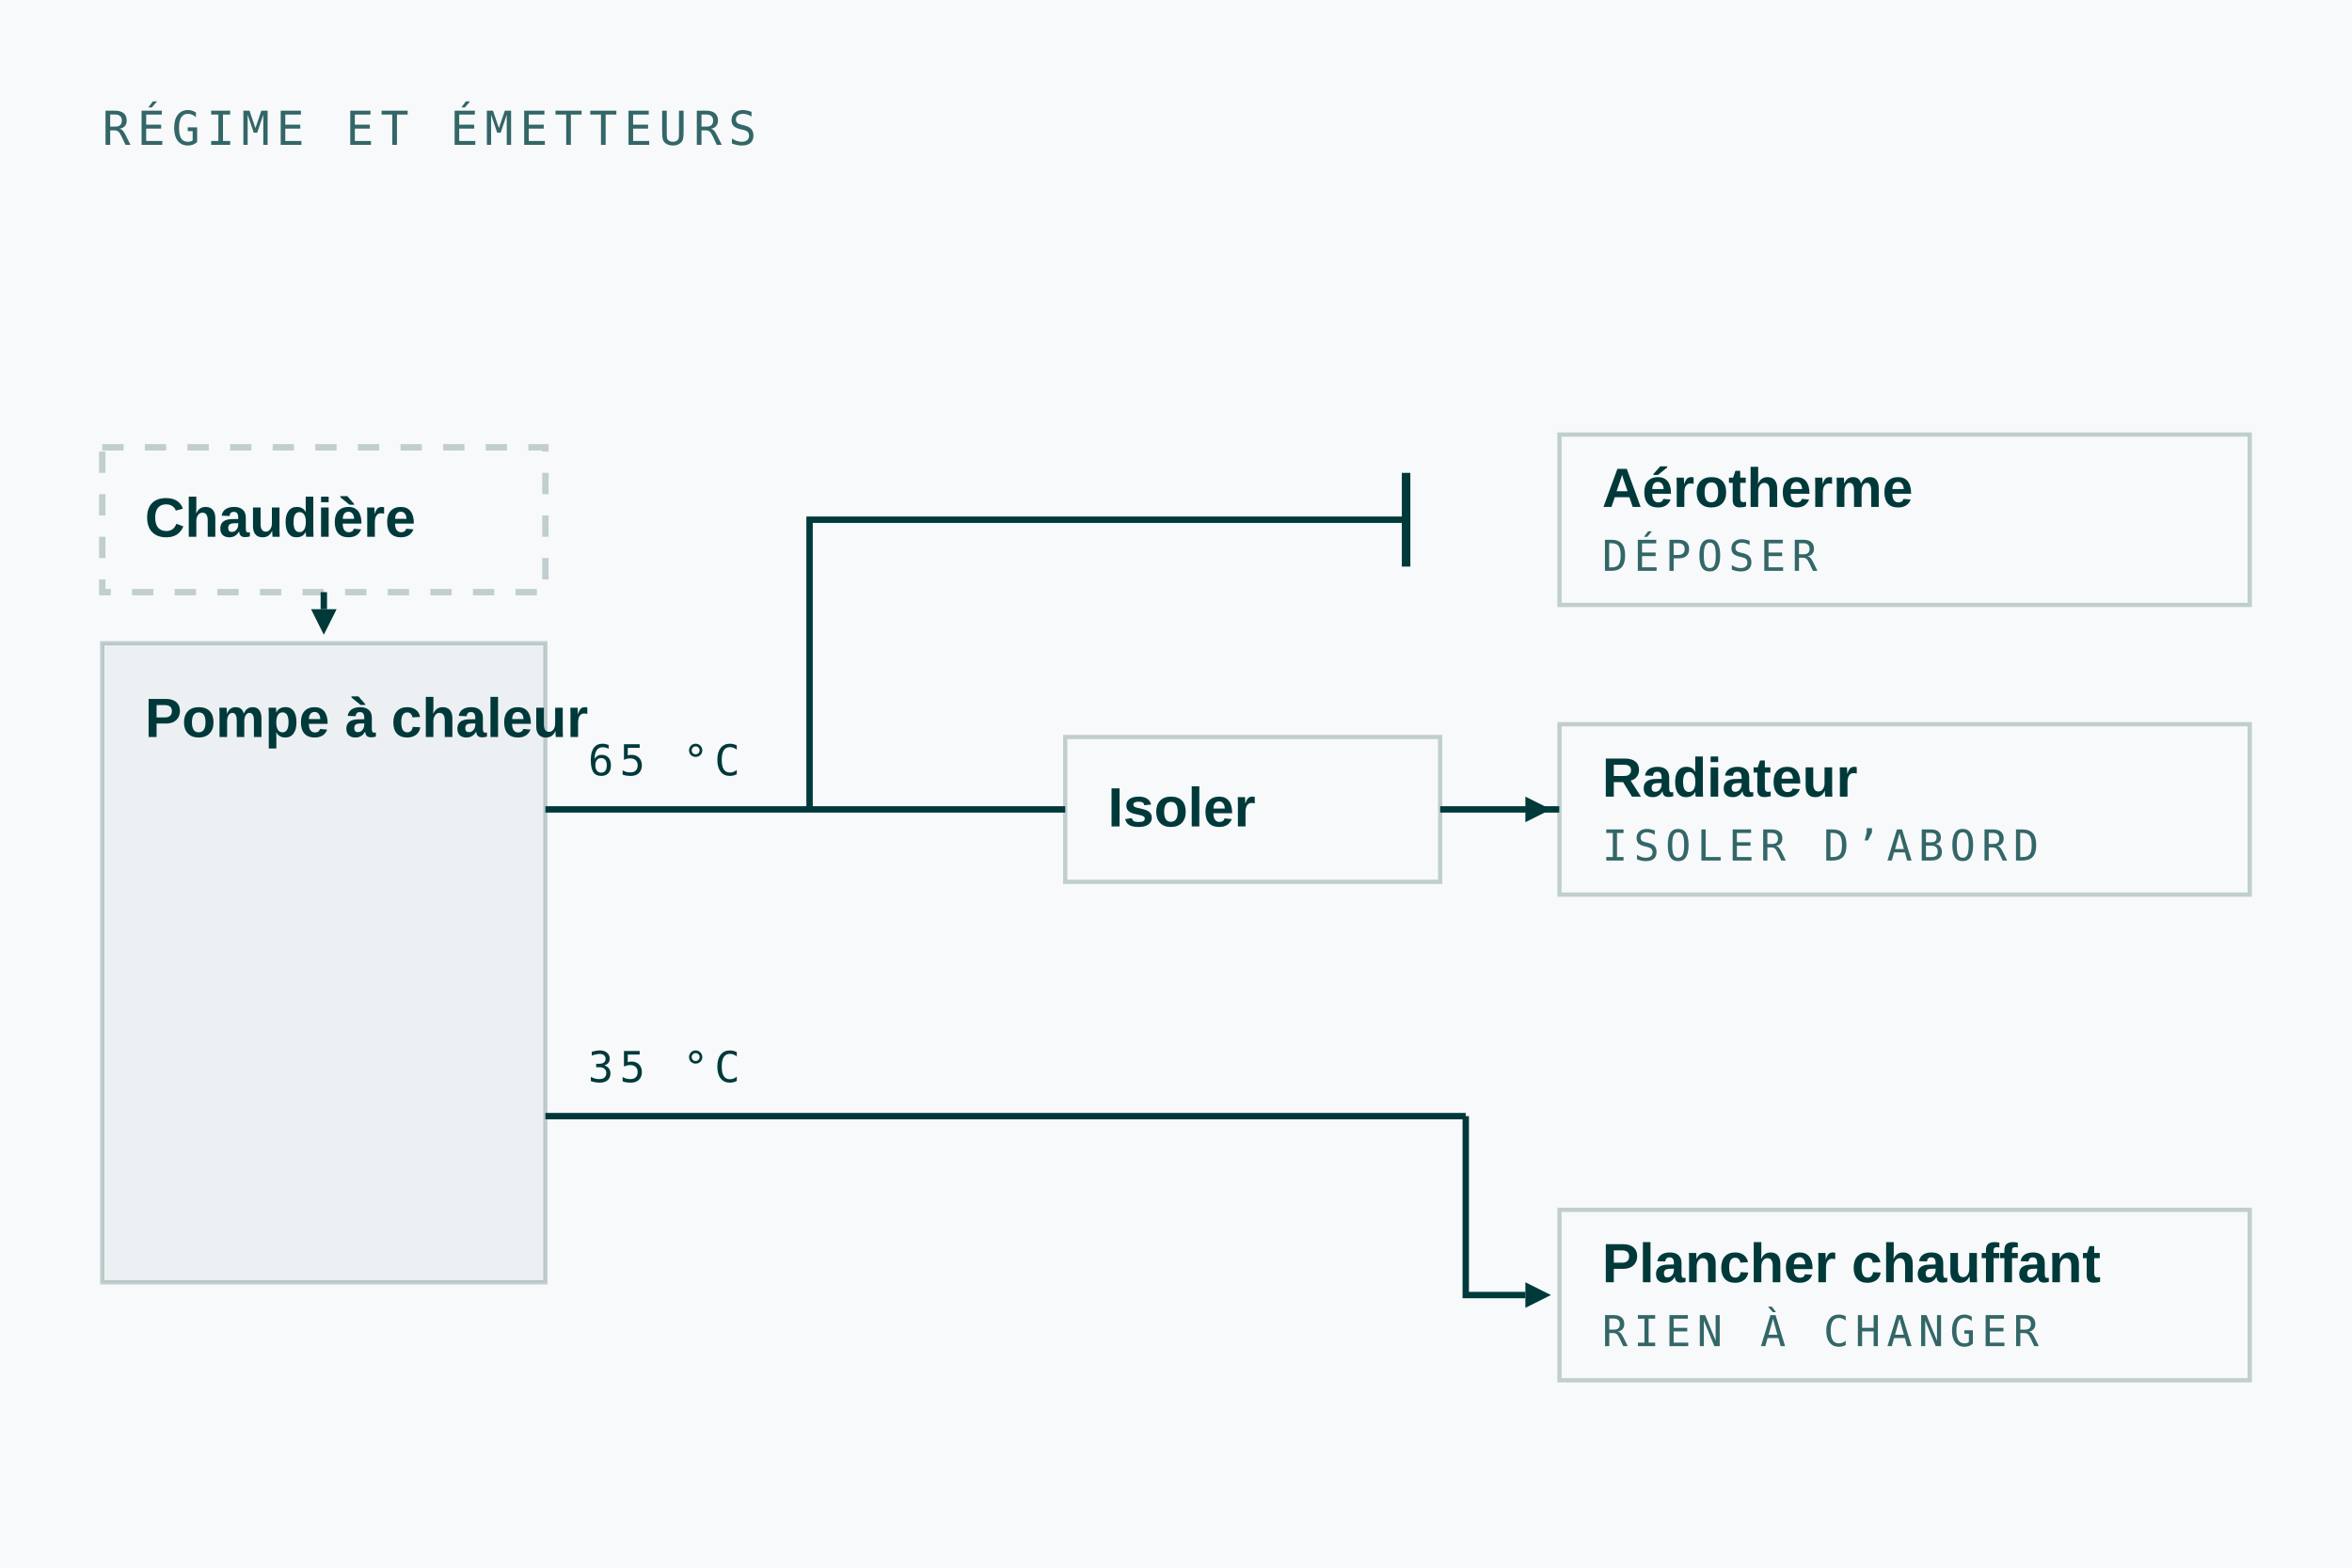
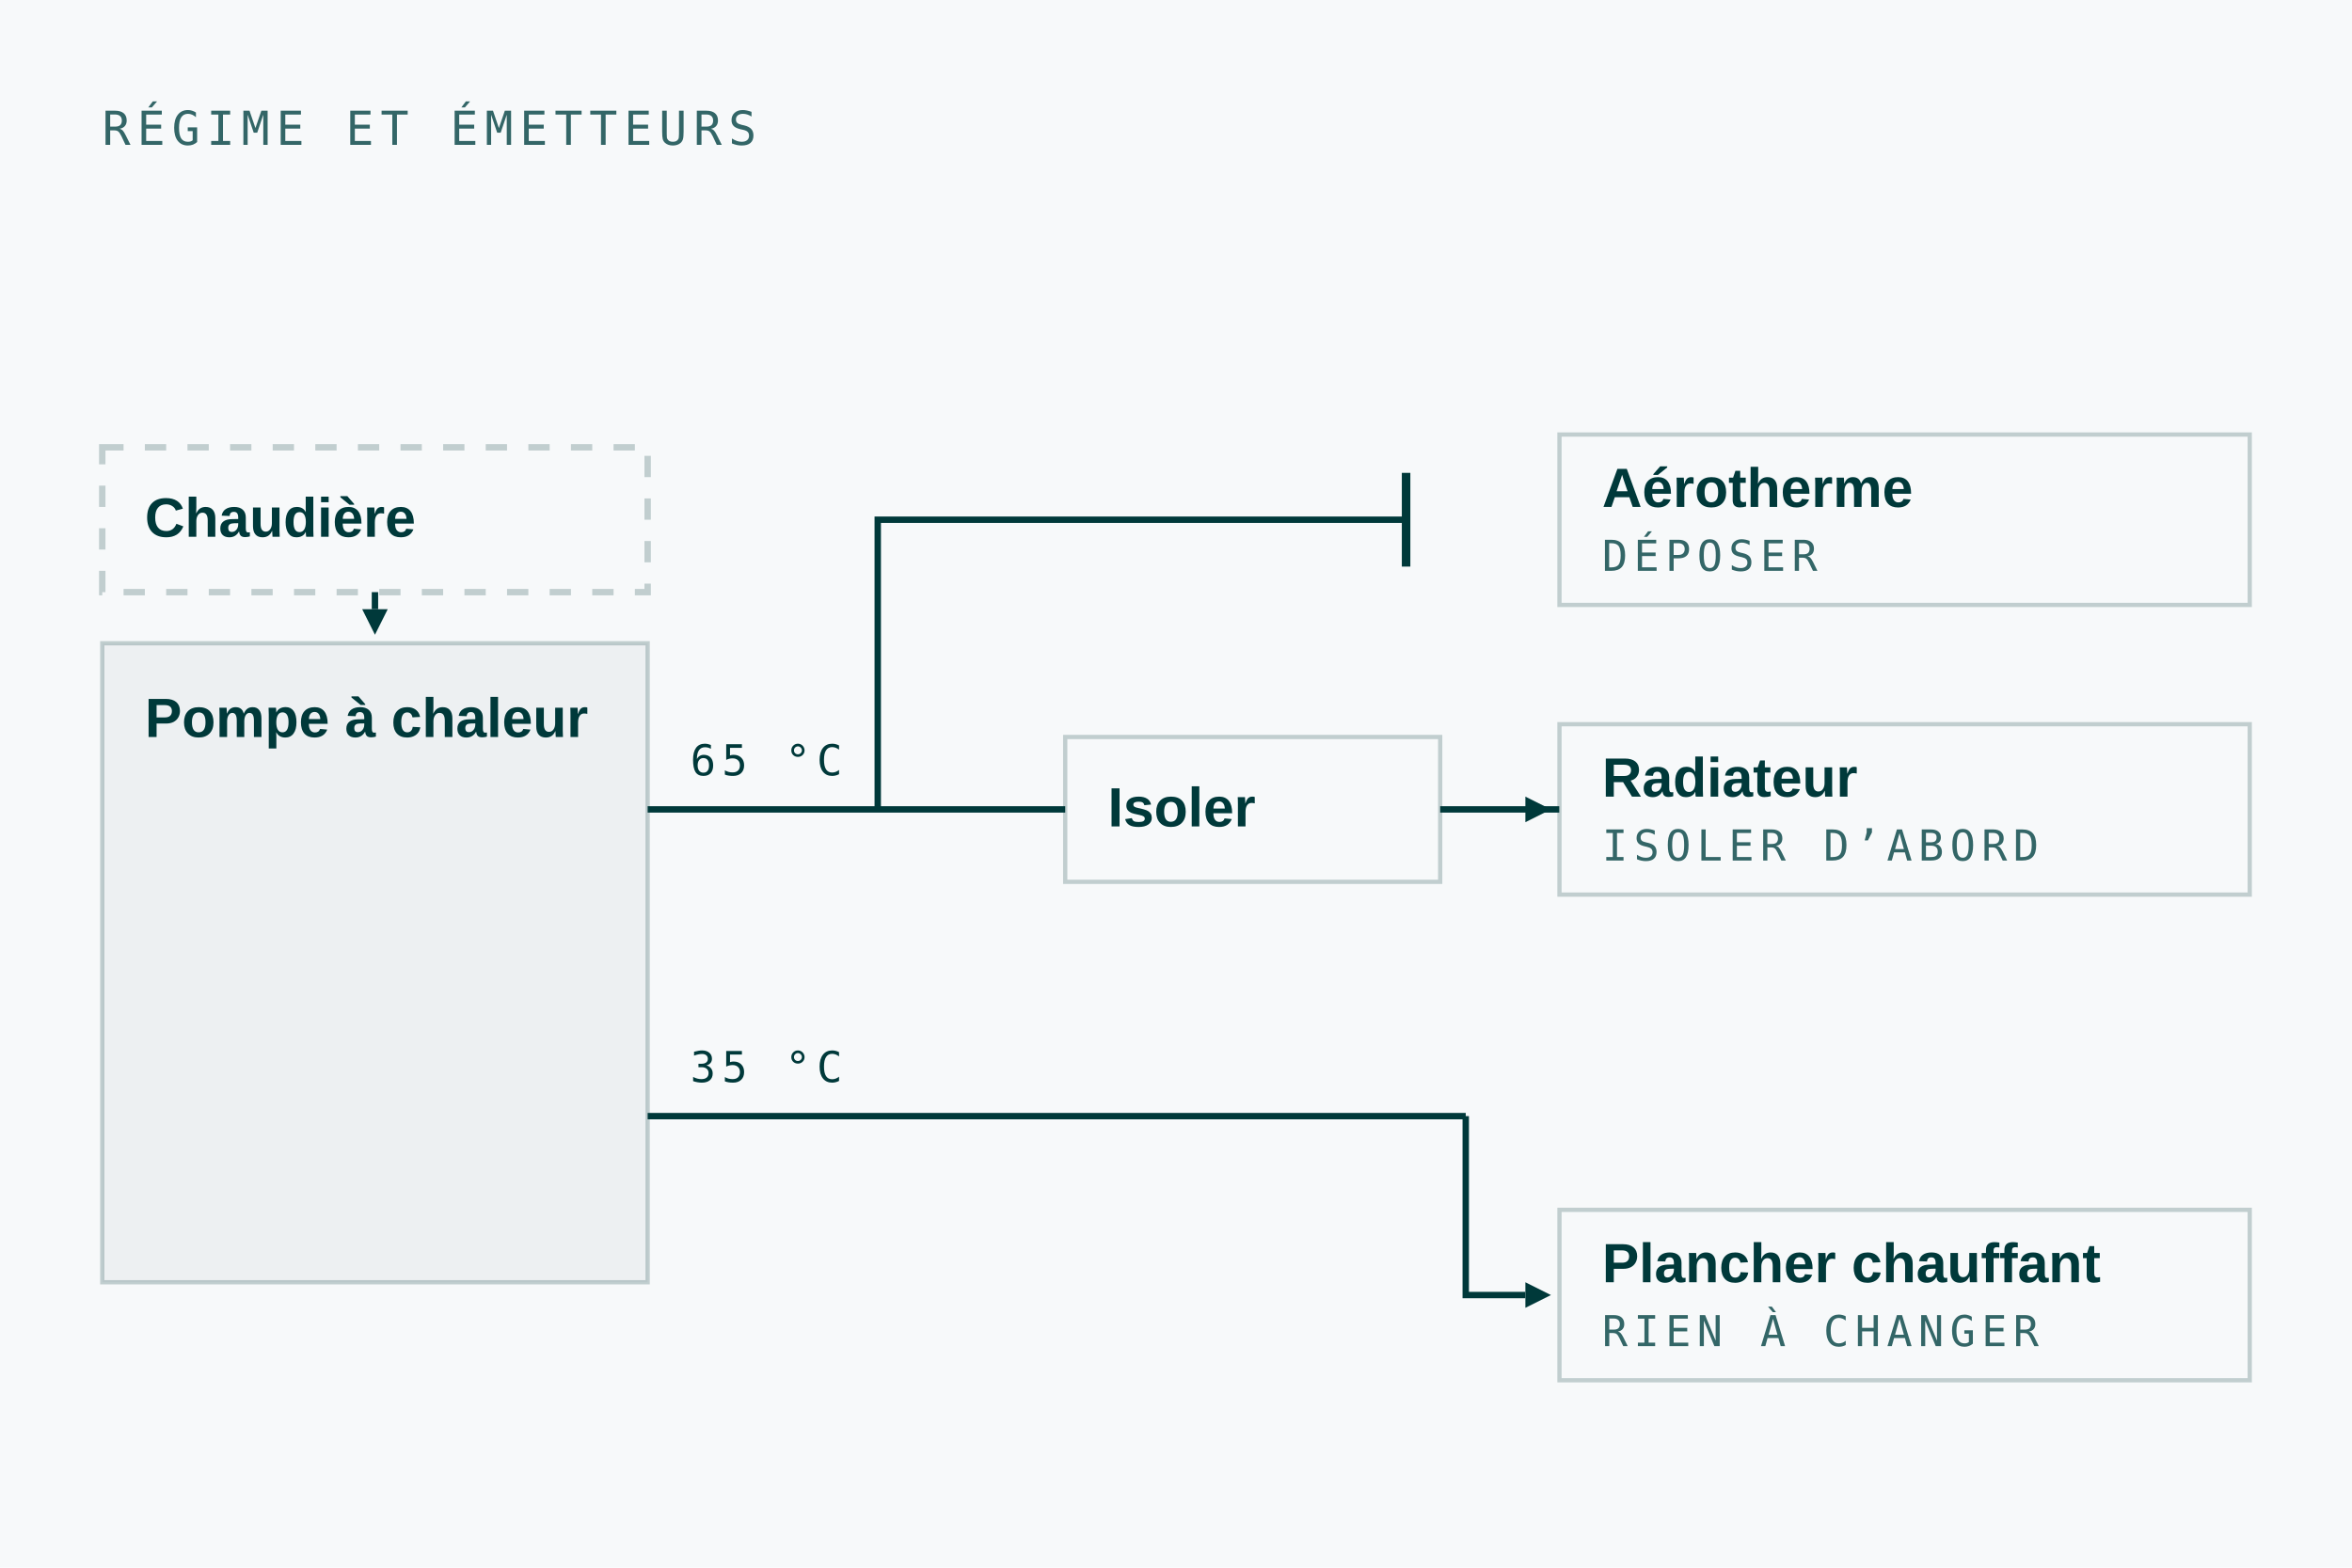
<svg xmlns="http://www.w3.org/2000/svg" viewBox="0 0 552 368" preserveAspectRatio="xMidYMid meet" role="img" style="width:100%;height:auto;display:block" aria-label="Schéma de principe du remplacement d’un générateur de chauffage sur un réseau existant. À gauche, une chaudière fioul ou gaz dessinée en trait interrompu — elle est déposée — surmonte le bloc de la pompe à chaleur qui la remplace. De ce bloc partent deux lignes horizontales, les deux régimes d’eau que la machine peut fournir : en haut le départ à 65 °C d’une pompe à chaleur haute température, en bas le régime d’eau de 35 °C d’une machine standard. À droite, trois familles d’émetteurs relevées sur les sites, placées chacune à la hauteur de ce qu’elle exige. L’aérotherme est au-dessus des deux lignes : le trait qui monte vers lui s’arrête avant de l’atteindre, car il est peu adapté aux régimes de pompe à chaleur, où sa température de soufflage devient trop faible — il faut le déposer. Le radiateur à eau chaude est sur la ligne des 65 °C, mais le trait y traverse d’abord une boîte intercalée, l’isolation : alimenté plus froid, il émet moins, et il ne reste en place qu’à condition que le besoin baisse. Le plancher chauffant est sous la ligne des 35 °C, largement atteint : conçu pour le bas régime, il ne demande rien. La démonstration tient dans les trois traits — un qui s’arrête, un qui passe sous condition, un qui atteint.">
  <style>
  .c-profond { fill: var(--color-profond, #001718); }
  .c-encre { fill: var(--color-encre, #00393A); }
  .c-pivot { fill: var(--color-pivot, #336667); }
  .c-clair { fill: var(--color-clair, #99CCCD); }
  .c-voile { fill: var(--color-voile, #E1F4F4); }
  .c-papier { fill: var(--color-papier, #F7F9FA); }
  .c-calcaire { fill: var(--color-calcaire, #EDF0F2); }
  .c-filet-1 { fill: var(--color-filet-1, #00393A38); }
  .c-filet-2 { fill: var(--color-filet-2, #00393A29); }
  .c-filet-3 { fill: var(--color-filet-3, #00393A1F); }
  .s-filet-1 { stroke: var(--color-filet-1, #00393A38); }
  .s-filet-2 { stroke: var(--color-filet-2, #00393A29); }
  .s-filet-3 { stroke: var(--color-filet-3, #00393A1F); }
  .s-encre { stroke: var(--color-encre, #00393A); }
  .s-clair { stroke: var(--color-clair, #99CCCD); }
  .t-sans { font-family: "Archivo Variable", Archivo, "Helvetica Neue", Arial, sans-serif; }
  .t-mono { font-family: "IBM Plex Mono", ui-monospace, monospace; }
</style>
  <rect x="0.00" y="0.00" width="552.00" height="368.00" class="c-papier" fill="#F7F9FA" />
  <text x="24.00" y="34.00" class="t-mono c-pivot" fill="#336667" font-family="&quot;IBM Plex Mono&quot;, ui-monospace, monospace" font-size="11" font-weight="500" letter-spacing="1.54">RÉGIME ET ÉMETTEURS</text>
-   <rect x="24.00" y="105.00" width="104.00" height="34.00" fill="none" class="s-filet-1" stroke="#00393A38" stroke-width="1.5" stroke-dasharray="5 5" />
+   <rect x="24.00" y="105.00" width="128.00" height="34.00" fill="none" class="s-filet-1" stroke="#00393A38" stroke-width="1.5" stroke-dasharray="5 5" />
  <text x="34.00" y="126.00" class="t-sans c-encre" fill="#00393A" font-family="&quot;Archivo Variable&quot;, Archivo, &quot;Helvetica Neue&quot;, Arial, sans-serif" font-size="13" font-weight="600" font-variation-settings="'wdth' 112, 'wght' 600">Chaudière</text>
-   <path d="M 76.00 139.00 L 76.00 143.00" fill="none" class="s-encre" stroke="#00393A" stroke-width="1.5" />
-   <path d="M 76.00 149.00 L 73.00 143.00 L 79.00 143.00 Z" class="c-encre" fill="#00393A" />
-   <rect x="24.00" y="151.00" width="104.00" height="150.00" class="c-calcaire s-filet-1" fill="#EDF0F2" stroke="#00393A38" stroke-width="1" />
+   <path d="M 88.00 139.00 L 88.00 143.00" fill="none" class="s-encre" stroke="#00393A" stroke-width="1.5" />
+   <path d="M 88.00 149.00 L 85.00 143.00 L 91.00 143.00 Z" class="c-encre" fill="#00393A" />
+   <rect x="24.00" y="151.00" width="128.00" height="150.00" class="c-calcaire s-filet-1" fill="#EDF0F2" stroke="#00393A38" stroke-width="1" />
  <text x="34.00" y="173.00" class="t-sans c-encre" fill="#00393A" font-family="&quot;Archivo Variable&quot;, Archivo, &quot;Helvetica Neue&quot;, Arial, sans-serif" font-size="13" font-weight="600" font-variation-settings="'wdth' 112, 'wght' 600">Pompe à chaleur</text>
-   <path d="M 128.00 190.00 L 366.00 190.00" fill="none" class="s-encre" stroke="#00393A" stroke-width="1.5" />
-   <path d="M 128.00 262.00 L 344.00 262.00" fill="none" class="s-encre" stroke="#00393A" stroke-width="1.5" />
-   <text x="138.00" y="182.00" class="t-mono c-encre" fill="#00393A" font-family="&quot;IBM Plex Mono&quot;, ui-monospace, monospace" font-size="10" font-weight="500" letter-spacing="1.40">65 °C</text>
-   <text x="138.00" y="254.00" class="t-mono c-encre" fill="#00393A" font-family="&quot;IBM Plex Mono&quot;, ui-monospace, monospace" font-size="10" font-weight="500" letter-spacing="1.40">35 °C</text>
+   <path d="M 152.00 190.00 L 366.00 190.00" fill="none" class="s-encre" stroke="#00393A" stroke-width="1.5" />
+   <path d="M 152.00 262.00 L 344.00 262.00" fill="none" class="s-encre" stroke="#00393A" stroke-width="1.5" />
+   <text x="162.00" y="182.00" class="t-mono c-encre" fill="#00393A" font-family="&quot;IBM Plex Mono&quot;, ui-monospace, monospace" font-size="10" font-weight="500" letter-spacing="1.40">65 °C</text>
+   <text x="162.00" y="254.00" class="t-mono c-encre" fill="#00393A" font-family="&quot;IBM Plex Mono&quot;, ui-monospace, monospace" font-size="10" font-weight="500" letter-spacing="1.40">35 °C</text>
  <rect x="250.00" y="173.00" width="88.00" height="34.00" class="c-papier s-filet-1" fill="#F7F9FA" stroke="#00393A38" stroke-width="1" />
  <text x="260.00" y="194.00" class="t-sans c-encre" fill="#00393A" font-family="&quot;Archivo Variable&quot;, Archivo, &quot;Helvetica Neue&quot;, Arial, sans-serif" font-size="13" font-weight="600" font-variation-settings="'wdth' 112, 'wght' 600">Isoler</text>
-   <path d="M 190.00 190.00 L 190.00 122.00 L 330.00 122.00" fill="none" class="s-encre" stroke="#00393A" stroke-width="1.5" />
+   <path d="M 206.00 190.00 L 206.00 122.00 L 330.00 122.00" fill="none" class="s-encre" stroke="#00393A" stroke-width="1.5" />
  <path d="M 330.00 111.00 L 330.00 133.00" fill="none" class="s-encre" stroke="#00393A" stroke-width="2.0" />
  <path d="M 344.00 262.00 L 344.00 304.00 L 358.00 304.00" fill="none" class="s-encre" stroke="#00393A" stroke-width="1.5" />
  <path d="M 364.00 304.00 L 358.00 301.00 L 358.00 307.00 Z" class="c-encre" fill="#00393A" />
  <path d="M 364.00 190.00 L 358.00 187.00 L 358.00 193.00 Z" class="c-encre" fill="#00393A" />
  <rect x="366.00" y="102.00" width="162.00" height="40.00" class="c-papier s-filet-1" fill="#F7F9FA" stroke="#00393A38" stroke-width="1" />
  <text x="376.00" y="119.00" class="t-sans c-encre" fill="#00393A" font-family="&quot;Archivo Variable&quot;, Archivo, &quot;Helvetica Neue&quot;, Arial, sans-serif" font-size="13" font-weight="600" font-variation-settings="'wdth' 112, 'wght' 600">Aérotherme</text>
  <text x="376.00" y="134.00" class="t-mono c-pivot" fill="#336667" font-family="&quot;IBM Plex Mono&quot;, ui-monospace, monospace" font-size="10" font-weight="500" letter-spacing="1.40">DÉPOSER</text>
  <rect x="366.00" y="170.00" width="162.00" height="40.00" class="c-papier s-filet-1" fill="#F7F9FA" stroke="#00393A38" stroke-width="1" />
  <text x="376.00" y="187.00" class="t-sans c-encre" fill="#00393A" font-family="&quot;Archivo Variable&quot;, Archivo, &quot;Helvetica Neue&quot;, Arial, sans-serif" font-size="13" font-weight="600" font-variation-settings="'wdth' 112, 'wght' 600">Radiateur</text>
  <text x="376.00" y="202.00" class="t-mono c-pivot" fill="#336667" font-family="&quot;IBM Plex Mono&quot;, ui-monospace, monospace" font-size="10" font-weight="500" letter-spacing="1.40">ISOLER D’ABORD</text>
  <rect x="366.00" y="284.00" width="162.00" height="40.00" class="c-papier s-filet-1" fill="#F7F9FA" stroke="#00393A38" stroke-width="1" />
  <text x="376.00" y="301.00" class="t-sans c-encre" fill="#00393A" font-family="&quot;Archivo Variable&quot;, Archivo, &quot;Helvetica Neue&quot;, Arial, sans-serif" font-size="13" font-weight="600" font-variation-settings="'wdth' 112, 'wght' 600">Plancher chauffant</text>
  <text x="376.00" y="316.00" class="t-mono c-pivot" fill="#336667" font-family="&quot;IBM Plex Mono&quot;, ui-monospace, monospace" font-size="10" font-weight="500" letter-spacing="1.40">RIEN À CHANGER</text>
</svg>
